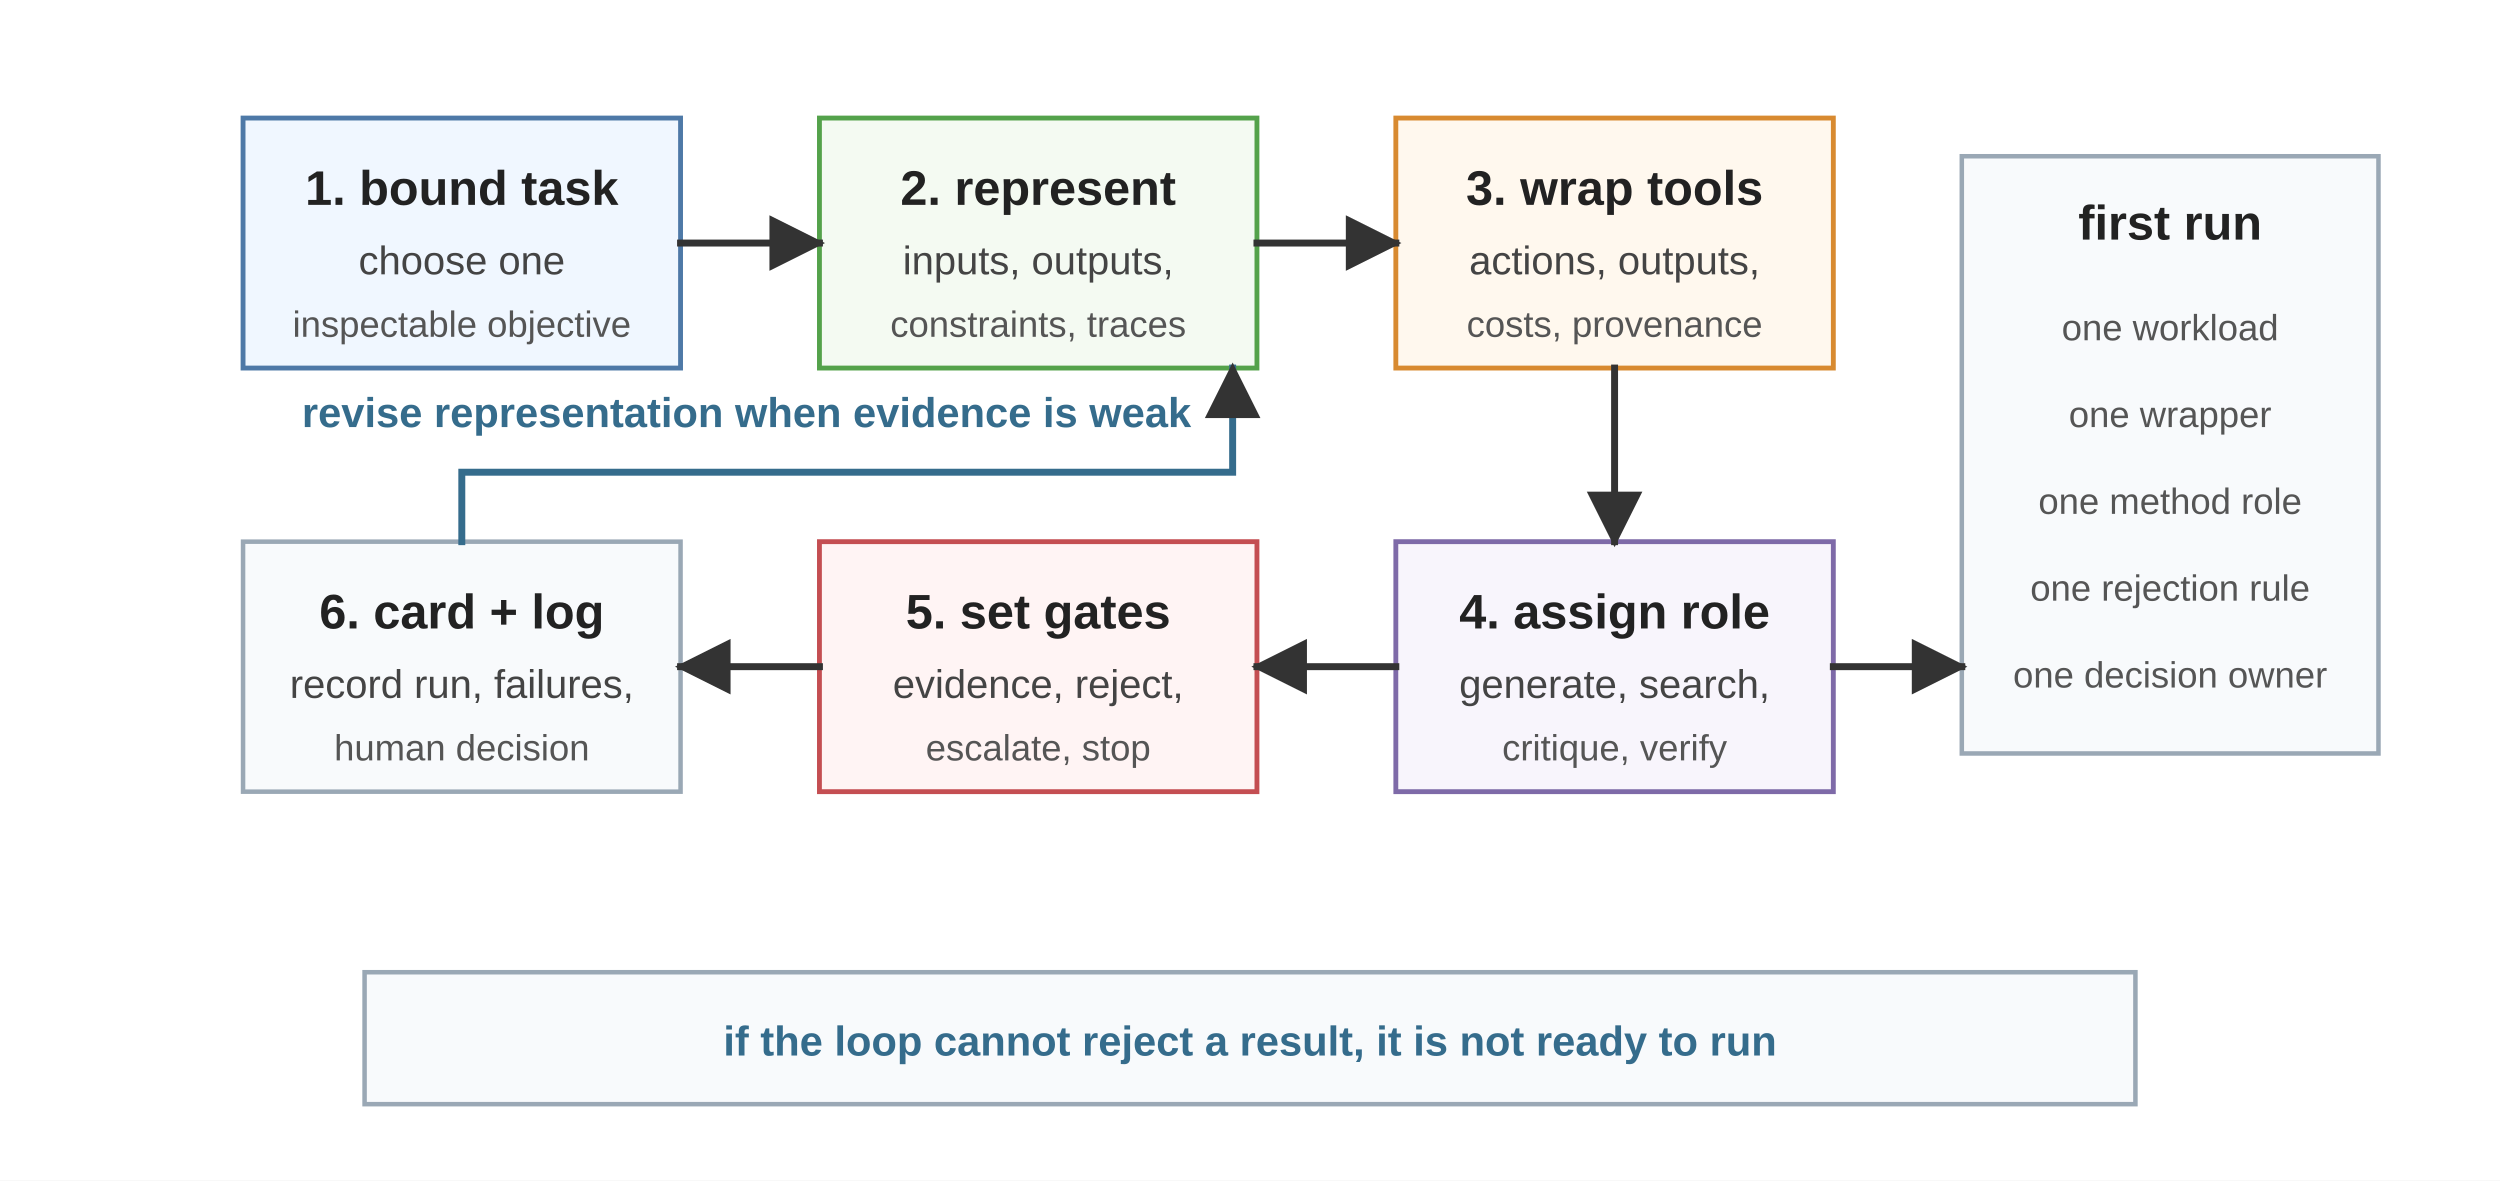
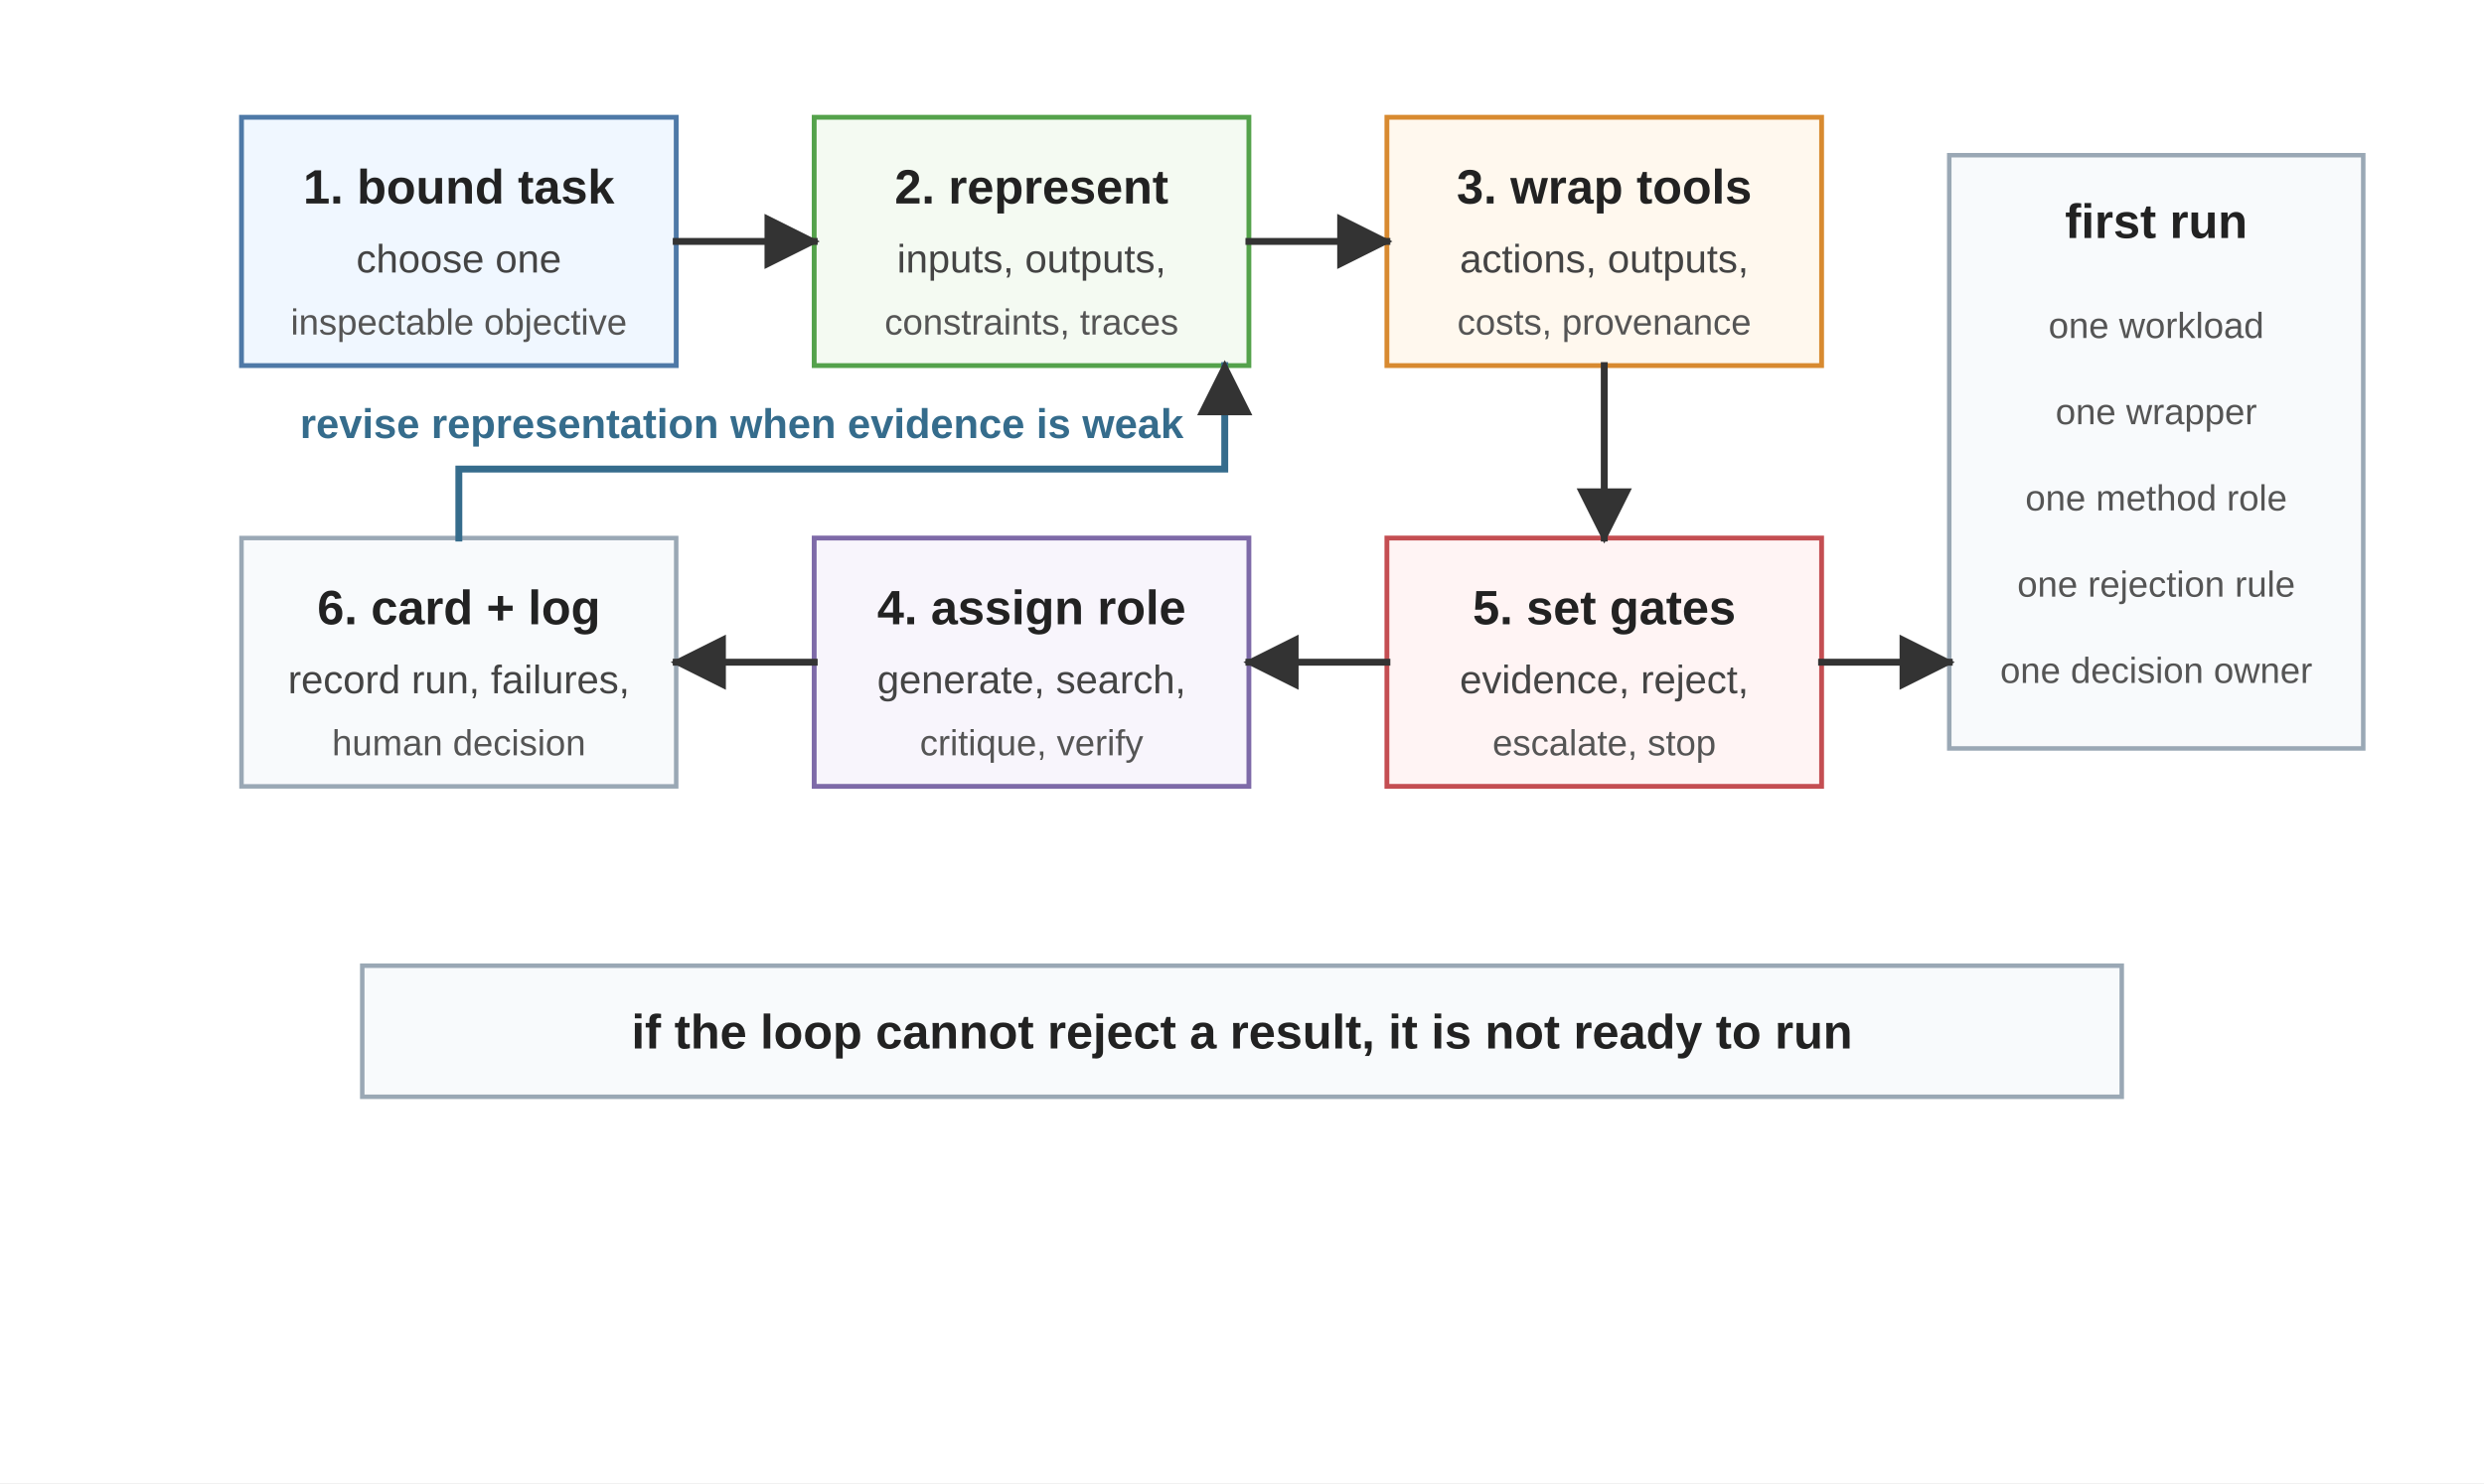
- <svg xmlns="http://www.w3.org/2000/svg" viewBox="0 0 720 340" role="img">
+ <svg xmlns="http://www.w3.org/2000/svg" viewBox="0 0 720 430" role="img">
  <defs>
    <marker id="arrow" viewBox="0 0 10 10" refX="9" refY="5" markerWidth="8" markerHeight="8" orient="auto">
      <path d="M 0 0 L 10 5 L 0 10 z" fill="#333333" />
    </marker>
    <style>
      .font { font-family: Arial, Helvetica, sans-serif; }
      .label { font-size: 14px; font-weight: 700; fill: #222222; }
      .small { font-size: 11.5px; fill: #444444; }
      .micro { font-size: 10.5px; fill: #555555; }
      .note { font-size: 12px; font-weight: 700; fill: #356C8C; }
      .task { fill: #F0F7FF; stroke: #4E79A7; stroke-width: 1.4; }
      .rep { fill: #F4FAF2; stroke: #54A24B; stroke-width: 1.4; }
      .env { fill: #FFF8EE; stroke: #D88A30; stroke-width: 1.4; }
      .method { fill: #F8F5FC; stroke: #7E6AA8; stroke-width: 1.4; }
      .evidence { fill: #FFF4F4; stroke: #C44E52; stroke-width: 1.4; }
      .card { fill: #F8FAFC; stroke: #9AA8B5; stroke-width: 1.3; }
      .arrow { stroke: #333333; stroke-width: 2; fill: none; stroke-linecap: square; stroke-linejoin: miter; }
      .return { stroke: #356C8C; stroke-width: 2; fill: none; stroke-linecap: square; stroke-linejoin: miter; }
    </style>
  </defs>
-   <rect width="720" height="340" fill="#ffffff" />
+   <rect width="720" height="430" fill="#ffffff" />
  <g class="font" transform="translate(0,-90)">
    <rect class="task" x="70" y="124" width="126" height="72" />
    <text class="label" x="133" y="149" text-anchor="middle">1. bound task</text>
    <text class="small" x="133" y="169" text-anchor="middle">choose one</text>
    <text class="micro" x="133" y="187" text-anchor="middle">inspectable objective</text>
    <rect class="rep" x="236" y="124" width="126" height="72" />
    <text class="label" x="299" y="149" text-anchor="middle">2. represent</text>
    <text class="small" x="299" y="169" text-anchor="middle">inputs, outputs,</text>
    <text class="micro" x="299" y="187" text-anchor="middle">constraints, traces</text>
    <rect class="env" x="402" y="124" width="126" height="72" />
    <text class="label" x="465" y="149" text-anchor="middle">3. wrap tools</text>
    <text class="small" x="465" y="169" text-anchor="middle">actions, outputs,</text>
    <text class="micro" x="465" y="187" text-anchor="middle">costs, provenance</text>
-     <rect class="evidence" x="236" y="246" width="126" height="72" />
-     <text class="label" x="299" y="271" text-anchor="middle">5. set gates</text>
-     <text class="small" x="299" y="291" text-anchor="middle">evidence, reject,</text>
-     <text class="micro" x="299" y="309" text-anchor="middle">escalate, stop</text>
-     <rect class="method" x="402" y="246" width="126" height="72" />
-     <text class="label" x="465" y="271" text-anchor="middle">4. assign role</text>
-     <text class="small" x="465" y="291" text-anchor="middle">generate, search,</text>
-     <text class="micro" x="465" y="309" text-anchor="middle">critique, verify</text>
+     <rect class="method" x="236" y="246" width="126" height="72" />
+     <text class="label" x="299" y="271" text-anchor="middle">4. assign role</text>
+     <text class="small" x="299" y="291" text-anchor="middle">generate, search,</text>
+     <text class="micro" x="299" y="309" text-anchor="middle">critique, verify</text>
+     <rect class="evidence" x="402" y="246" width="126" height="72" />
+     <text class="label" x="465" y="271" text-anchor="middle">5. set gates</text>
+     <text class="small" x="465" y="291" text-anchor="middle">evidence, reject,</text>
+     <text class="micro" x="465" y="309" text-anchor="middle">escalate, stop</text>
    <rect class="card" x="70" y="246" width="126" height="72" />
    <text class="label" x="133" y="271" text-anchor="middle">6. card + log</text>
    <text class="small" x="133" y="291" text-anchor="middle">record run, failures,</text>
    <text class="micro" x="133" y="309" text-anchor="middle">human decision</text>
    <line class="arrow" x1="196" y1="160" x2="236" y2="160" marker-end="url(#arrow)" />
    <line class="arrow" x1="362" y1="160" x2="402" y2="160" marker-end="url(#arrow)" />
    <line class="arrow" x1="465" y1="196" x2="465" y2="246" marker-end="url(#arrow)" />
    <line class="arrow" x1="402" y1="282" x2="362" y2="282" marker-end="url(#arrow)" />
    <line class="arrow" x1="236" y1="282" x2="196" y2="282" marker-end="url(#arrow)" />
    <path class="return" d="M 133 246 L 133 226 L 355 226 L 355 196" marker-end="url(#arrow)" />
-     <text class="note" x="215" y="213" text-anchor="middle">revise representation when evidence is weak</text>
+     <text class="note" x="215" y="217" text-anchor="middle">revise representation when evidence is weak</text>
    <rect class="card" x="565" y="135" width="120" height="172" />
    <text class="label" x="625" y="159" text-anchor="middle">first run</text>
    <text class="micro" x="625" y="188" text-anchor="middle">one workload</text>
    <text class="micro" x="625" y="213" text-anchor="middle">one wrapper</text>
    <text class="micro" x="625" y="238" text-anchor="middle">one method role</text>
    <text class="micro" x="625" y="263" text-anchor="middle">one rejection rule</text>
    <text class="micro" x="625" y="288" text-anchor="middle">one decision owner</text>
    <line class="arrow" x1="528" y1="282" x2="565" y2="282" marker-end="url(#arrow)" />
    <rect class="card" x="105" y="370" width="510" height="38" />
-     <text class="note" x="360" y="394" text-anchor="middle">if the loop cannot reject a result, it is not ready to run</text>
+     <text class="label" x="360" y="394" text-anchor="middle">if the loop cannot reject a result, it is not ready to run</text>
  </g>
</svg>
